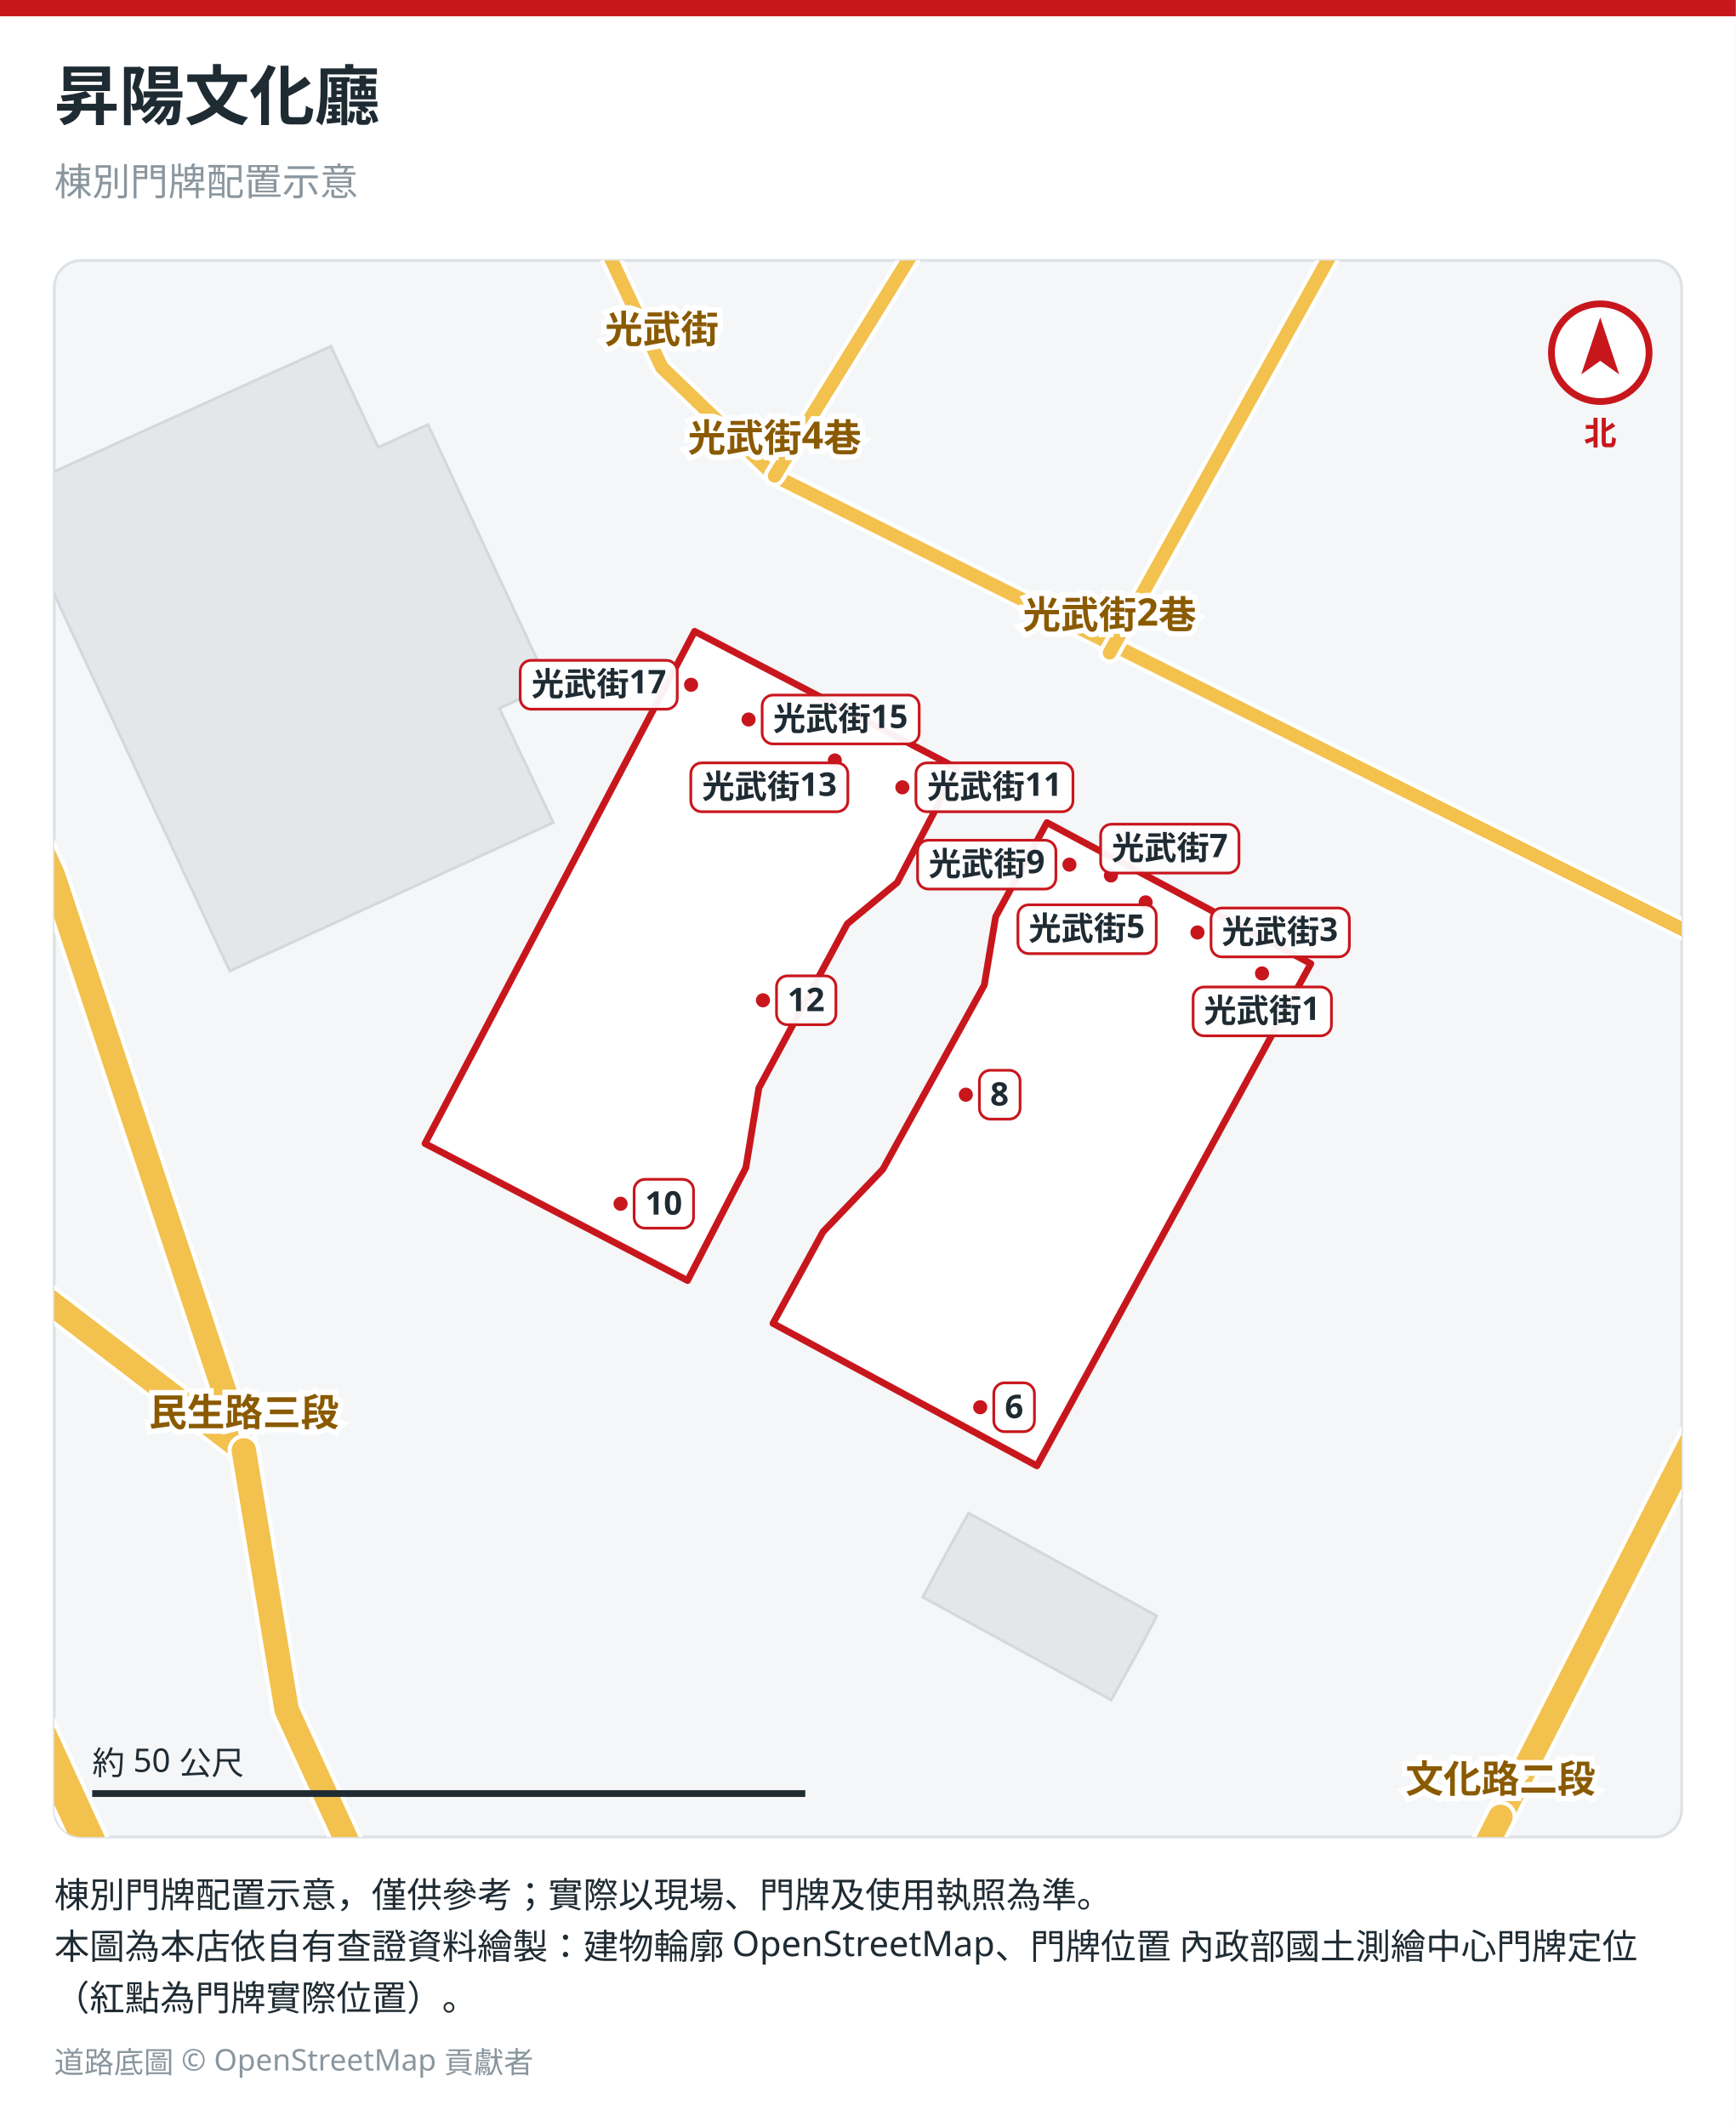
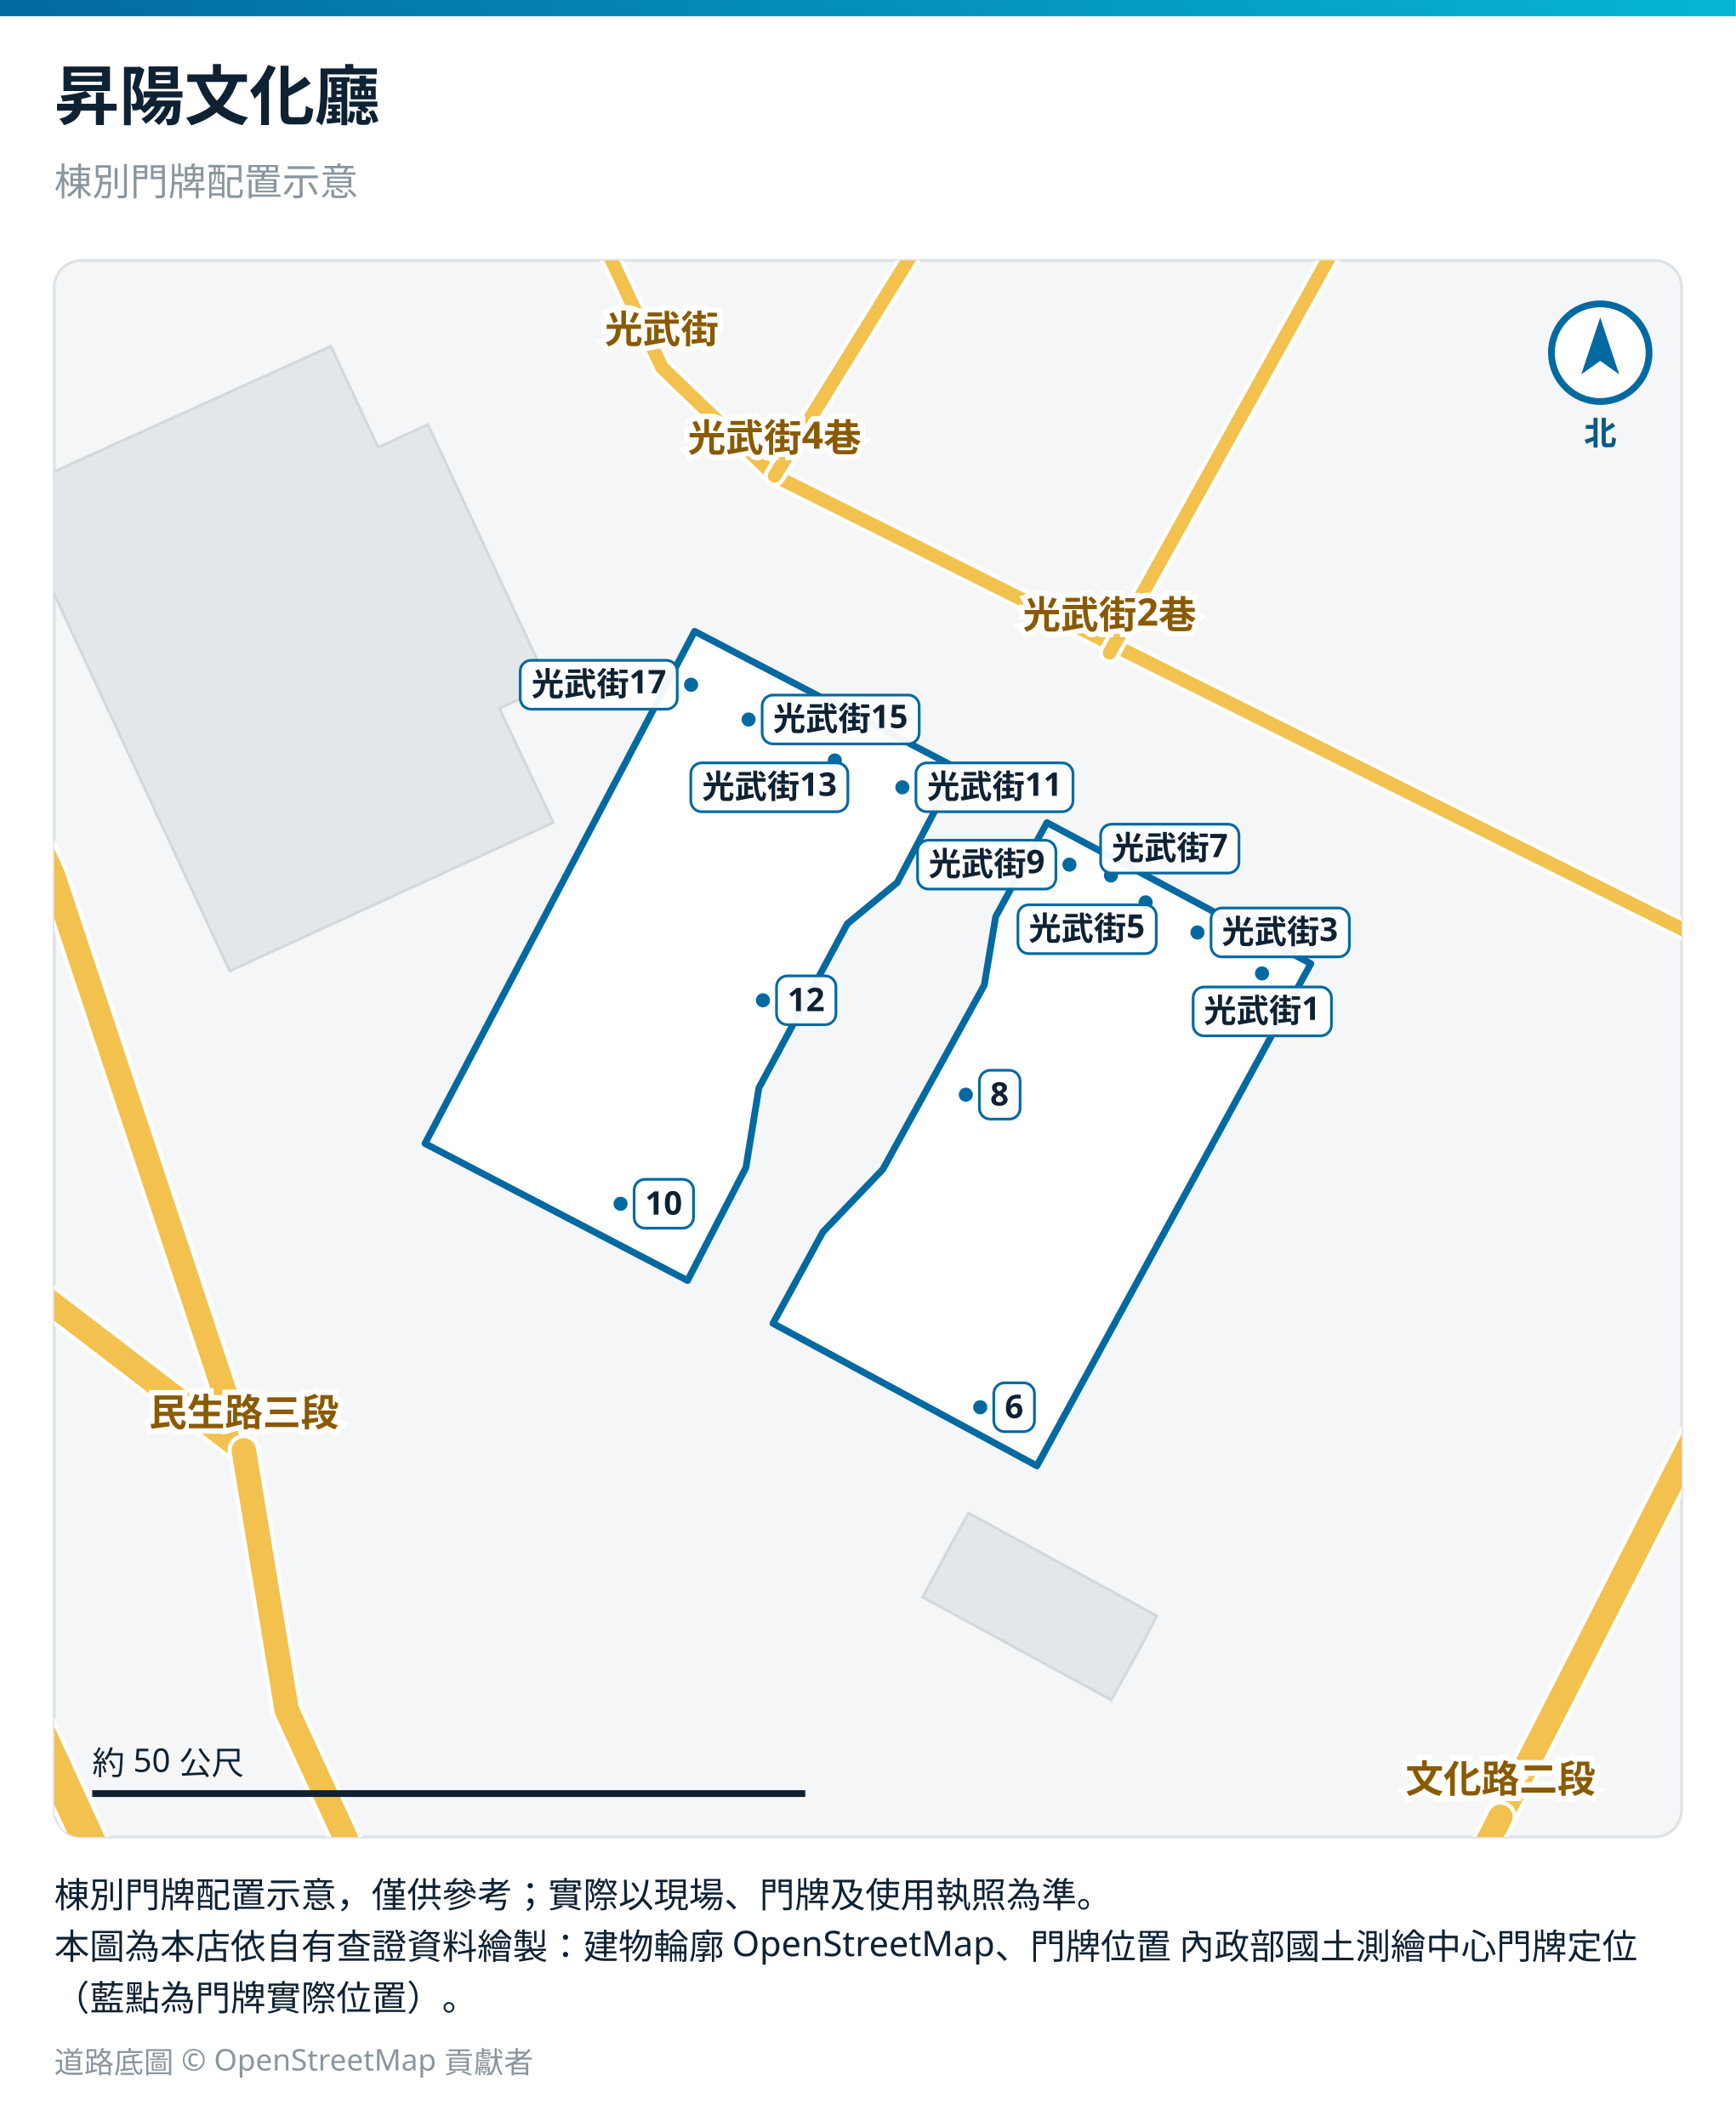
<svg xmlns="http://www.w3.org/2000/svg" viewBox="0 0 640 784" preserveAspectRatio="xMidYMin meet" style="width:100%;height:auto;max-width:1280px" font-family="Noto Sans TC, Microsoft JhengHei, PingFang TC, sans-serif">
+   <defs>
+     <linearGradient id="band" x1="0" x2="1" y1="0" y2="0">
+       <stop offset="0" stop-color="#0369A1" />
+       <stop offset="1" stop-color="#06B6D4" />
+     </linearGradient>
+   </defs>
  <rect width="100%" height="100%" fill="#FFFFFF" />
-   <rect width="100%" height="6" fill="#C8161D" />
-   <text x="20" y="44" font-size="24" font-weight="700" fill="#1F2B33">昇陽文化廳</text>
+   <rect width="100%" height="6" fill="url(#band)" />
+   <text x="20" y="44" font-size="24" font-weight="700" fill="#0F2233">昇陽文化廳</text>
  <text x="20" y="72" font-size="14" fill="#8A969E">棟別門牌配置示意</text>
  <defs>
    <clipPath id="c">
      <rect x="20.0" y="96.0" width="600.0" height="581.1" rx="10" />
    </clipPath>
  </defs>
  <rect x="20.0" y="96.0" width="600.0" height="581.1" rx="10" fill="#F4F6F7" stroke="#DCE1E5" />
  <g clip-path="url(#c)">
    <path d="M2.6,181.7 L122.0,127.6 L139.4,164.9 L157.8,156.5 L202.5,252.7 L184.1,261.1 L204.0,303.2 L84.7,357.9 Z" fill="#E3E7EA" stroke="#D2D8DC" stroke-width="1" />
    <path d="M677.8,859.0 L797.7,872.7 L795.1,889.5 L792.5,908.4 L840.9,918.4 L827.2,963.1 L822.5,1008.9 L816.7,1066.2 L797.2,1081.5 L769.9,1075.7 L765.7,1103.0 L764.1,1114.6 L637.4,1093.0 L665.2,932.1 L674.7,876.9 Z" fill="#E3E7EA" stroke="#D2D8DC" stroke-width="1" />
    <path d="M1297.8,1185.6 L797.2,1081.5 L769.9,1075.7 L765.7,1103.0 L764.1,1114.6 L637.4,1093.0 L665.2,932.1 L674.7,876.9 L677.8,859.0 L797.7,872.7 L795.1,889.5 L792.5,908.4 L840.9,918.4 L1321.5,1016.2 Z" fill="#E3E7EA" stroke="#D2D8DC" stroke-width="1" />
    <path d="M357.1,557.7 L349.2,571.9 L340.2,588.7 L409.7,626.6 L420.2,607.7 L426.5,595.6 Z" fill="#E3E7EA" stroke="#D2D8DC" stroke-width="1" />
    <path d="M168.8,974.7 L-485.9,-450.4" fill="none" stroke="#FFFFFF" stroke-width="15" stroke-linecap="round" stroke-linejoin="round" />
    <path d="M168.8,974.7 L-485.9,-450.4" fill="none" stroke="#F2C14E" stroke-width="12" stroke-linecap="round" stroke-linejoin="round" />
    <path d="M702.6,383.6 L285.6,175.4 L244.0,135.4 L-1352.5,-3273.7 L-1492.4,-3602.9" fill="none" stroke="#FFFFFF" stroke-width="8" stroke-linecap="round" stroke-linejoin="round" />
    <path d="M702.6,383.6 L285.6,175.4 L244.0,135.4 L-1352.5,-3273.7 L-1492.4,-3602.9" fill="none" stroke="#F2C14E" stroke-width="5" stroke-linecap="round" stroke-linejoin="round" />
    <path d="M884.5,-615.0 L409.1,240.6" fill="none" stroke="#FFFFFF" stroke-width="8" stroke-linecap="round" stroke-linejoin="round" />
    <path d="M884.5,-615.0 L409.1,240.6" fill="none" stroke="#F2C14E" stroke-width="5" stroke-linecap="round" stroke-linejoin="round" />
    <path d="M-228.2,-212.2 L-3.7,-205.3 L75.7,-225.8 L116.8,-202.2 L636.3,-168.0" fill="none" stroke="#FFFFFF" stroke-width="8" stroke-linecap="round" stroke-linejoin="round" />
    <path d="M-228.2,-212.2 L-3.7,-205.3 L75.7,-225.8 L116.8,-202.2 L636.3,-168.0" fill="none" stroke="#F2C14E" stroke-width="5" stroke-linecap="round" stroke-linejoin="round" />
    <path d="M89.9,534.6 L19.5,322.6 L-302.3,-379.4" fill="none" stroke="#FFFFFF" stroke-width="12" stroke-linecap="round" stroke-linejoin="round" />
    <path d="M89.9,534.6 L19.5,322.6 L-302.3,-379.4" fill="none" stroke="#F2C14E" stroke-width="9" stroke-linecap="round" stroke-linejoin="round" />
    <path d="M510.6,939.5 L957.1,81.8" fill="none" stroke="#FFFFFF" stroke-width="12" stroke-linecap="round" stroke-linejoin="round" />
    <path d="M510.6,939.5 L957.1,81.8" fill="none" stroke="#F2C14E" stroke-width="9" stroke-linecap="round" stroke-linejoin="round" />
    <path d="M351.8,-629.2 L418.6,-510.3 L401.8,-12.3 L285.6,175.4" fill="none" stroke="#FFFFFF" stroke-width="8" stroke-linecap="round" stroke-linejoin="round" />
    <path d="M351.8,-629.2 L418.6,-510.3 L401.8,-12.3 L285.6,175.4" fill="none" stroke="#F2C14E" stroke-width="5" stroke-linecap="round" stroke-linejoin="round" />
    <path d="M590.0,785.9 L988.1,835.9 L1472.4,864.3" fill="none" stroke="#FFFFFF" stroke-width="8" stroke-linecap="round" stroke-linejoin="round" />
    <path d="M590.0,785.9 L988.1,835.9 L1472.4,864.3" fill="none" stroke="#F2C14E" stroke-width="5" stroke-linecap="round" stroke-linejoin="round" />
    <path d="M-527.9,-162.2 L-193.5,564.5 L-34.7,867.4" fill="none" stroke="#FFFFFF" stroke-width="12" stroke-linecap="round" stroke-linejoin="round" />
    <path d="M-527.9,-162.2 L-193.5,564.5 L-34.7,867.4" fill="none" stroke="#F2C14E" stroke-width="9" stroke-linecap="round" stroke-linejoin="round" />
    <path d="M2064.5,3978.9 L1566.5,3250.1 L739.9,1980.7 L419.6,1454.8 L168.8,974.7" fill="none" stroke="#FFFFFF" stroke-width="15" stroke-linecap="round" stroke-linejoin="round" />
    <path d="M2064.5,3978.9 L1566.5,3250.1 L739.9,1980.7 L419.6,1454.8 L168.8,974.7" fill="none" stroke="#F2C14E" stroke-width="12" stroke-linecap="round" stroke-linejoin="round" />
    <path d="M1636.5,-1446.9 L873.5,41.3" fill="none" stroke="#FFFFFF" stroke-width="12" stroke-linecap="round" stroke-linejoin="round" />
    <path d="M1636.5,-1446.9 L873.5,41.3" fill="none" stroke="#F2C14E" stroke-width="9" stroke-linecap="round" stroke-linejoin="round" />
    <path d="M89.9,534.6 L5.3,469.9 L-250.3,-72.3" fill="none" stroke="#FFFFFF" stroke-width="12" stroke-linecap="round" stroke-linejoin="round" />
    <path d="M89.9,534.6 L5.3,469.9 L-250.3,-72.3" fill="none" stroke="#F2C14E" stroke-width="9" stroke-linecap="round" stroke-linejoin="round" />
    <path d="M-250.3,-72.3 L-339.7,-306.8 L-687.3,-1019.9" fill="none" stroke="#FFFFFF" stroke-width="12" stroke-linecap="round" stroke-linejoin="round" />
    <path d="M-250.3,-72.3 L-339.7,-306.8 L-687.3,-1019.9" fill="none" stroke="#F2C14E" stroke-width="9" stroke-linecap="round" stroke-linejoin="round" />
    <path d="M328.2,1114.6 L105.7,630.3 L89.9,534.6" fill="none" stroke="#FFFFFF" stroke-width="12" stroke-linecap="round" stroke-linejoin="round" />
    <path d="M328.2,1114.6 L105.7,630.3 L89.9,534.6" fill="none" stroke="#F2C14E" stroke-width="9" stroke-linecap="round" stroke-linejoin="round" />
    <path d="M873.5,41.3 L553.2,669.7" fill="none" stroke="#FFFFFF" stroke-width="12" stroke-linecap="round" stroke-linejoin="round" />
    <path d="M873.5,41.3 L553.2,669.7" fill="none" stroke="#F2C14E" stroke-width="9" stroke-linecap="round" stroke-linejoin="round" />
    <path d="M957.1,81.8 L873.5,41.3" fill="none" stroke="#FFFFFF" stroke-width="8" stroke-linecap="round" stroke-linejoin="round" />
    <path d="M957.1,81.8 L873.5,41.3" fill="none" stroke="#F2C14E" stroke-width="5" stroke-linecap="round" stroke-linejoin="round" />
    <path d="M553.2,669.7 L328.2,1114.6" fill="none" stroke="#FFFFFF" stroke-width="12" stroke-linecap="round" stroke-linejoin="round" />
    <path d="M553.2,669.7 L328.2,1114.6" fill="none" stroke="#F2C14E" stroke-width="9" stroke-linecap="round" stroke-linejoin="round" />
    <path d="M379.2,1199.2 L510.6,939.5" fill="none" stroke="#FFFFFF" stroke-width="12" stroke-linecap="round" stroke-linejoin="round" />
    <path d="M379.2,1199.2 L510.6,939.5" fill="none" stroke="#F2C14E" stroke-width="9" stroke-linecap="round" stroke-linejoin="round" />
    <path d="M-34.7,867.4 L86.3,1006.8 L235.6,1309.7" fill="none" stroke="#FFFFFF" stroke-width="12" stroke-linecap="round" stroke-linejoin="round" />
    <path d="M-34.7,867.4 L86.3,1006.8 L235.6,1309.7" fill="none" stroke="#F2C14E" stroke-width="9" stroke-linecap="round" stroke-linejoin="round" />
-     <path d="M285.0,487.8 L382.3,540.3 L483.3,355.2 L386.0,303.2 L367.1,337.9 L362.9,363.1 L325.5,431.0 L303.4,454.1 Z" fill="#FFFFFF" stroke="#C8161D" stroke-width="2.5" stroke-linejoin="round" />
-     <path d="M156.7,421.5 L253.5,472.0 L275.0,430.4 L279.8,401.0 L312.4,340.5 L330.8,325.3 L352.9,283.2 L256.1,232.7 Z" fill="#FFFFFF" stroke="#C8161D" stroke-width="2.5" stroke-linejoin="round" />
+     <path d="M285.0,487.8 L382.3,540.3 L483.3,355.2 L386.0,303.2 L367.1,337.9 L362.9,363.1 L325.5,431.0 L303.4,454.1 Z" fill="#FFFFFF" stroke="#0369A1" stroke-width="2.5" stroke-linejoin="round" />
+     <path d="M156.7,421.5 L253.5,472.0 L275.0,430.4 L279.8,401.0 L312.4,340.5 L330.8,325.3 L352.9,283.2 L256.1,232.7 Z" fill="#FFFFFF" stroke="#0369A1" stroke-width="2.5" stroke-linejoin="round" />
  </g>
  <text x="244.0" y="126.4" font-size="14" font-weight="700" fill="#8A5A00" text-anchor="middle" stroke="#FFFFFF" stroke-width="4" paint-order="stroke">光武街</text>
  <text x="409.1" y="231.6" font-size="14" font-weight="700" fill="#8A5A00" text-anchor="middle" stroke="#FFFFFF" stroke-width="4" paint-order="stroke">光武街2巷</text>
  <text x="89.9" y="525.6" font-size="14" font-weight="700" fill="#8A5A00" text-anchor="middle" stroke="#FFFFFF" stroke-width="4" paint-order="stroke">民生路三段</text>
  <text x="285.6" y="166.4" font-size="14" font-weight="700" fill="#8A5A00" text-anchor="middle" stroke="#FFFFFF" stroke-width="4" paint-order="stroke">光武街4巷</text>
  <text x="553.2" y="660.7" font-size="14" font-weight="700" fill="#8A5A00" text-anchor="middle" stroke="#FFFFFF" stroke-width="4" paint-order="stroke">文化路二段</text>
-   <circle cx="228.8" cy="443.7" r="3.2" fill="#C8161D" stroke="#FFFFFF" stroke-width="1.2" />
-   <circle cx="254.8" cy="252.4" r="3.2" fill="#C8161D" stroke="#FFFFFF" stroke-width="1.2" />
-   <circle cx="276.0" cy="265.2" r="3.2" fill="#C8161D" stroke="#FFFFFF" stroke-width="1.2" />
-   <circle cx="281.3" cy="368.7" r="3.2" fill="#C8161D" stroke="#FFFFFF" stroke-width="1.2" />
-   <circle cx="307.8" cy="280.3" r="3.2" fill="#C8161D" stroke="#FFFFFF" stroke-width="1.2" />
-   <circle cx="332.7" cy="290.2" r="3.2" fill="#C8161D" stroke="#FFFFFF" stroke-width="1.2" />
-   <circle cx="356.1" cy="403.5" r="3.2" fill="#C8161D" stroke="#FFFFFF" stroke-width="1.2" />
-   <circle cx="361.4" cy="518.7" r="3.2" fill="#C8161D" stroke="#FFFFFF" stroke-width="1.2" />
-   <circle cx="394.3" cy="318.7" r="3.2" fill="#C8161D" stroke="#FFFFFF" stroke-width="1.2" />
-   <circle cx="409.6" cy="322.7" r="3.2" fill="#C8161D" stroke="#FFFFFF" stroke-width="1.2" />
-   <circle cx="422.4" cy="332.6" r="3.2" fill="#C8161D" stroke="#FFFFFF" stroke-width="1.2" />
-   <circle cx="441.5" cy="343.7" r="3.2" fill="#C8161D" stroke="#FFFFFF" stroke-width="1.2" />
-   <circle cx="465.3" cy="358.8" r="3.2" fill="#C8161D" stroke="#FFFFFF" stroke-width="1.2" />
-   <rect x="233.8" y="434.7" width="21.9" height="18.0" rx="4" fill="#FFFFFF" fill-opacity="0.94" stroke="#C8161D" stroke-width="1" />
-   <text x="244.7" y="447.7" font-size="12" font-weight="700" fill="#1F2B33" text-anchor="middle">10</text>
-   <rect x="191.8" y="243.4" width="57.9" height="18.0" rx="4" fill="#FFFFFF" fill-opacity="0.94" stroke="#C8161D" stroke-width="1" />
-   <text x="220.8" y="256.4" font-size="12" font-weight="700" fill="#1F2B33" text-anchor="middle">光武街17</text>
-   <rect x="281.0" y="256.2" width="57.9" height="18.0" rx="4" fill="#FFFFFF" fill-opacity="0.94" stroke="#C8161D" stroke-width="1" />
-   <text x="309.9" y="269.2" font-size="12" font-weight="700" fill="#1F2B33" text-anchor="middle">光武街15</text>
-   <rect x="286.3" y="359.7" width="21.9" height="18.0" rx="4" fill="#FFFFFF" fill-opacity="0.94" stroke="#C8161D" stroke-width="1" />
-   <text x="297.2" y="372.7" font-size="12" font-weight="700" fill="#1F2B33" text-anchor="middle">12</text>
-   <rect x="254.7" y="281.2" width="57.9" height="18.0" rx="4" fill="#FFFFFF" fill-opacity="0.94" stroke="#C8161D" stroke-width="1" />
-   <text x="283.7" y="294.2" font-size="12" font-weight="700" fill="#1F2B33" text-anchor="middle">光武街13</text>
-   <rect x="337.7" y="281.2" width="57.9" height="18.0" rx="4" fill="#FFFFFF" fill-opacity="0.94" stroke="#C8161D" stroke-width="1" />
-   <text x="366.7" y="294.2" font-size="12" font-weight="700" fill="#1F2B33" text-anchor="middle">光武街11</text>
-   <rect x="361.1" y="394.5" width="15.0" height="18.0" rx="4" fill="#FFFFFF" fill-opacity="0.94" stroke="#C8161D" stroke-width="1" />
-   <text x="368.5" y="407.5" font-size="12" font-weight="700" fill="#1F2B33" text-anchor="middle">8</text>
-   <rect x="366.4" y="509.7" width="15.0" height="18.0" rx="4" fill="#FFFFFF" fill-opacity="0.94" stroke="#C8161D" stroke-width="1" />
-   <text x="373.9" y="522.7" font-size="12" font-weight="700" fill="#1F2B33" text-anchor="middle">6</text>
-   <rect x="338.3" y="309.7" width="51.0" height="18.0" rx="4" fill="#FFFFFF" fill-opacity="0.94" stroke="#C8161D" stroke-width="1" />
-   <text x="363.8" y="322.7" font-size="12" font-weight="700" fill="#1F2B33" text-anchor="middle">光武街9</text>
-   <rect x="405.8" y="303.8" width="51.0" height="18.0" rx="4" fill="#FFFFFF" fill-opacity="0.94" stroke="#C8161D" stroke-width="1" />
-   <text x="431.3" y="316.8" font-size="12" font-weight="700" fill="#1F2B33" text-anchor="middle">光武街7</text>
-   <rect x="375.3" y="333.5" width="51.0" height="18.0" rx="4" fill="#FFFFFF" fill-opacity="0.94" stroke="#C8161D" stroke-width="1" />
-   <text x="400.7" y="346.5" font-size="12" font-weight="700" fill="#1F2B33" text-anchor="middle">光武街5</text>
-   <rect x="446.5" y="334.7" width="51.0" height="18.0" rx="4" fill="#FFFFFF" fill-opacity="0.94" stroke="#C8161D" stroke-width="1" />
-   <text x="471.9" y="347.7" font-size="12" font-weight="700" fill="#1F2B33" text-anchor="middle">光武街3</text>
-   <rect x="439.9" y="363.8" width="51.0" height="18.0" rx="4" fill="#FFFFFF" fill-opacity="0.94" stroke="#C8161D" stroke-width="1" />
-   <text x="465.3" y="376.8" font-size="12" font-weight="700" fill="#1F2B33" text-anchor="middle">光武街1</text>
-   <circle cx="590.0" cy="130.0" r="18" fill="#FFFFFF" stroke="#C8161D" stroke-width="2.5" />
-   <path d="M590.0,117.0 L597.0,138.0 L590.0,133.0 L583.0,138.0 Z" fill="#C8161D" />
-   <text x="590.0" y="164.0" font-size="12" font-weight="700" fill="#C8161D" text-anchor="middle">北</text>
-   <line x1="34.0" y1="661.1" x2="296.9" y2="661.1" stroke="#1F2B33" stroke-width="2.5" />
-   <text x="34.0" y="654.1" font-size="12" fill="#1F2B33">約 50 公尺</text>
-   <text x="20" y="703.1" font-size="13" fill="#1F2B33">棟別門牌配置示意，僅供參考；實際以現場、門牌及使用執照為準。</text>
-   <text x="20" y="722.1" font-size="13" fill="#1F2B33">本圖為本店依自有查證資料繪製：建物輪廓 OpenStreetMap、門牌位置 內政部國土測繪中心門牌定位</text>
-   <text x="20" y="741.1" font-size="13" fill="#1F2B33">（紅點為門牌實際位置）。</text>
+   <circle cx="228.8" cy="443.7" r="3.2" fill="#0369A1" stroke="#FFFFFF" stroke-width="1.2" />
+   <circle cx="254.8" cy="252.4" r="3.2" fill="#0369A1" stroke="#FFFFFF" stroke-width="1.2" />
+   <circle cx="276.0" cy="265.2" r="3.2" fill="#0369A1" stroke="#FFFFFF" stroke-width="1.2" />
+   <circle cx="281.3" cy="368.7" r="3.2" fill="#0369A1" stroke="#FFFFFF" stroke-width="1.2" />
+   <circle cx="307.8" cy="280.3" r="3.2" fill="#0369A1" stroke="#FFFFFF" stroke-width="1.2" />
+   <circle cx="332.7" cy="290.2" r="3.2" fill="#0369A1" stroke="#FFFFFF" stroke-width="1.2" />
+   <circle cx="356.1" cy="403.5" r="3.2" fill="#0369A1" stroke="#FFFFFF" stroke-width="1.2" />
+   <circle cx="361.4" cy="518.7" r="3.2" fill="#0369A1" stroke="#FFFFFF" stroke-width="1.2" />
+   <circle cx="394.3" cy="318.7" r="3.2" fill="#0369A1" stroke="#FFFFFF" stroke-width="1.2" />
+   <circle cx="409.6" cy="322.7" r="3.2" fill="#0369A1" stroke="#FFFFFF" stroke-width="1.2" />
+   <circle cx="422.4" cy="332.6" r="3.2" fill="#0369A1" stroke="#FFFFFF" stroke-width="1.2" />
+   <circle cx="441.5" cy="343.7" r="3.2" fill="#0369A1" stroke="#FFFFFF" stroke-width="1.2" />
+   <circle cx="465.3" cy="358.8" r="3.2" fill="#0369A1" stroke="#FFFFFF" stroke-width="1.2" />
+   <rect x="233.8" y="434.7" width="21.9" height="18.0" rx="4" fill="#FFFFFF" fill-opacity="0.94" stroke="#0369A1" stroke-width="1" />
+   <text x="244.7" y="447.7" font-size="12" font-weight="700" fill="#0F2233" text-anchor="middle">10</text>
+   <rect x="191.8" y="243.4" width="57.9" height="18.0" rx="4" fill="#FFFFFF" fill-opacity="0.94" stroke="#0369A1" stroke-width="1" />
+   <text x="220.8" y="256.4" font-size="12" font-weight="700" fill="#0F2233" text-anchor="middle">光武街17</text>
+   <rect x="281.0" y="256.2" width="57.9" height="18.0" rx="4" fill="#FFFFFF" fill-opacity="0.94" stroke="#0369A1" stroke-width="1" />
+   <text x="309.9" y="269.2" font-size="12" font-weight="700" fill="#0F2233" text-anchor="middle">光武街15</text>
+   <rect x="286.3" y="359.7" width="21.9" height="18.0" rx="4" fill="#FFFFFF" fill-opacity="0.94" stroke="#0369A1" stroke-width="1" />
+   <text x="297.2" y="372.7" font-size="12" font-weight="700" fill="#0F2233" text-anchor="middle">12</text>
+   <rect x="254.7" y="281.2" width="57.9" height="18.0" rx="4" fill="#FFFFFF" fill-opacity="0.94" stroke="#0369A1" stroke-width="1" />
+   <text x="283.7" y="294.2" font-size="12" font-weight="700" fill="#0F2233" text-anchor="middle">光武街13</text>
+   <rect x="337.7" y="281.2" width="57.9" height="18.0" rx="4" fill="#FFFFFF" fill-opacity="0.94" stroke="#0369A1" stroke-width="1" />
+   <text x="366.7" y="294.2" font-size="12" font-weight="700" fill="#0F2233" text-anchor="middle">光武街11</text>
+   <rect x="361.1" y="394.5" width="15.0" height="18.0" rx="4" fill="#FFFFFF" fill-opacity="0.94" stroke="#0369A1" stroke-width="1" />
+   <text x="368.5" y="407.5" font-size="12" font-weight="700" fill="#0F2233" text-anchor="middle">8</text>
+   <rect x="366.4" y="509.7" width="15.0" height="18.0" rx="4" fill="#FFFFFF" fill-opacity="0.94" stroke="#0369A1" stroke-width="1" />
+   <text x="373.9" y="522.7" font-size="12" font-weight="700" fill="#0F2233" text-anchor="middle">6</text>
+   <rect x="338.3" y="309.7" width="51.0" height="18.0" rx="4" fill="#FFFFFF" fill-opacity="0.94" stroke="#0369A1" stroke-width="1" />
+   <text x="363.8" y="322.7" font-size="12" font-weight="700" fill="#0F2233" text-anchor="middle">光武街9</text>
+   <rect x="405.8" y="303.8" width="51.0" height="18.0" rx="4" fill="#FFFFFF" fill-opacity="0.94" stroke="#0369A1" stroke-width="1" />
+   <text x="431.3" y="316.8" font-size="12" font-weight="700" fill="#0F2233" text-anchor="middle">光武街7</text>
+   <rect x="375.3" y="333.5" width="51.0" height="18.0" rx="4" fill="#FFFFFF" fill-opacity="0.94" stroke="#0369A1" stroke-width="1" />
+   <text x="400.7" y="346.5" font-size="12" font-weight="700" fill="#0F2233" text-anchor="middle">光武街5</text>
+   <rect x="446.5" y="334.7" width="51.0" height="18.0" rx="4" fill="#FFFFFF" fill-opacity="0.94" stroke="#0369A1" stroke-width="1" />
+   <text x="471.9" y="347.7" font-size="12" font-weight="700" fill="#0F2233" text-anchor="middle">光武街3</text>
+   <rect x="439.9" y="363.8" width="51.0" height="18.0" rx="4" fill="#FFFFFF" fill-opacity="0.94" stroke="#0369A1" stroke-width="1" />
+   <text x="465.3" y="376.8" font-size="12" font-weight="700" fill="#0F2233" text-anchor="middle">光武街1</text>
+   <circle cx="590.0" cy="130.0" r="18" fill="#FFFFFF" stroke="#0369A1" stroke-width="2.5" />
+   <path d="M590.0,117.0 L597.0,138.0 L590.0,133.0 L583.0,138.0 Z" fill="#0369A1" />
+   <text x="590.0" y="164.0" font-size="12" font-weight="700" fill="#075985" text-anchor="middle">北</text>
+   <line x1="34.0" y1="661.1" x2="296.9" y2="661.1" stroke="#0F2233" stroke-width="2.5" />
+   <text x="34.0" y="654.1" font-size="12" fill="#0F2233">約 50 公尺</text>
+   <text x="20" y="703.1" font-size="13" fill="#0F2233">棟別門牌配置示意，僅供參考；實際以現場、門牌及使用執照為準。</text>
+   <text x="20" y="722.1" font-size="13" fill="#0F2233">本圖為本店依自有查證資料繪製：建物輪廓 OpenStreetMap、門牌位置 內政部國土測繪中心門牌定位</text>
+   <text x="20" y="741.1" font-size="13" fill="#0F2233">（藍點為門牌實際位置）。</text>
  <text x="20" y="764.1" font-size="11" fill="#8A969E">道路底圖 © OpenStreetMap 貢獻者</text>
</svg>
